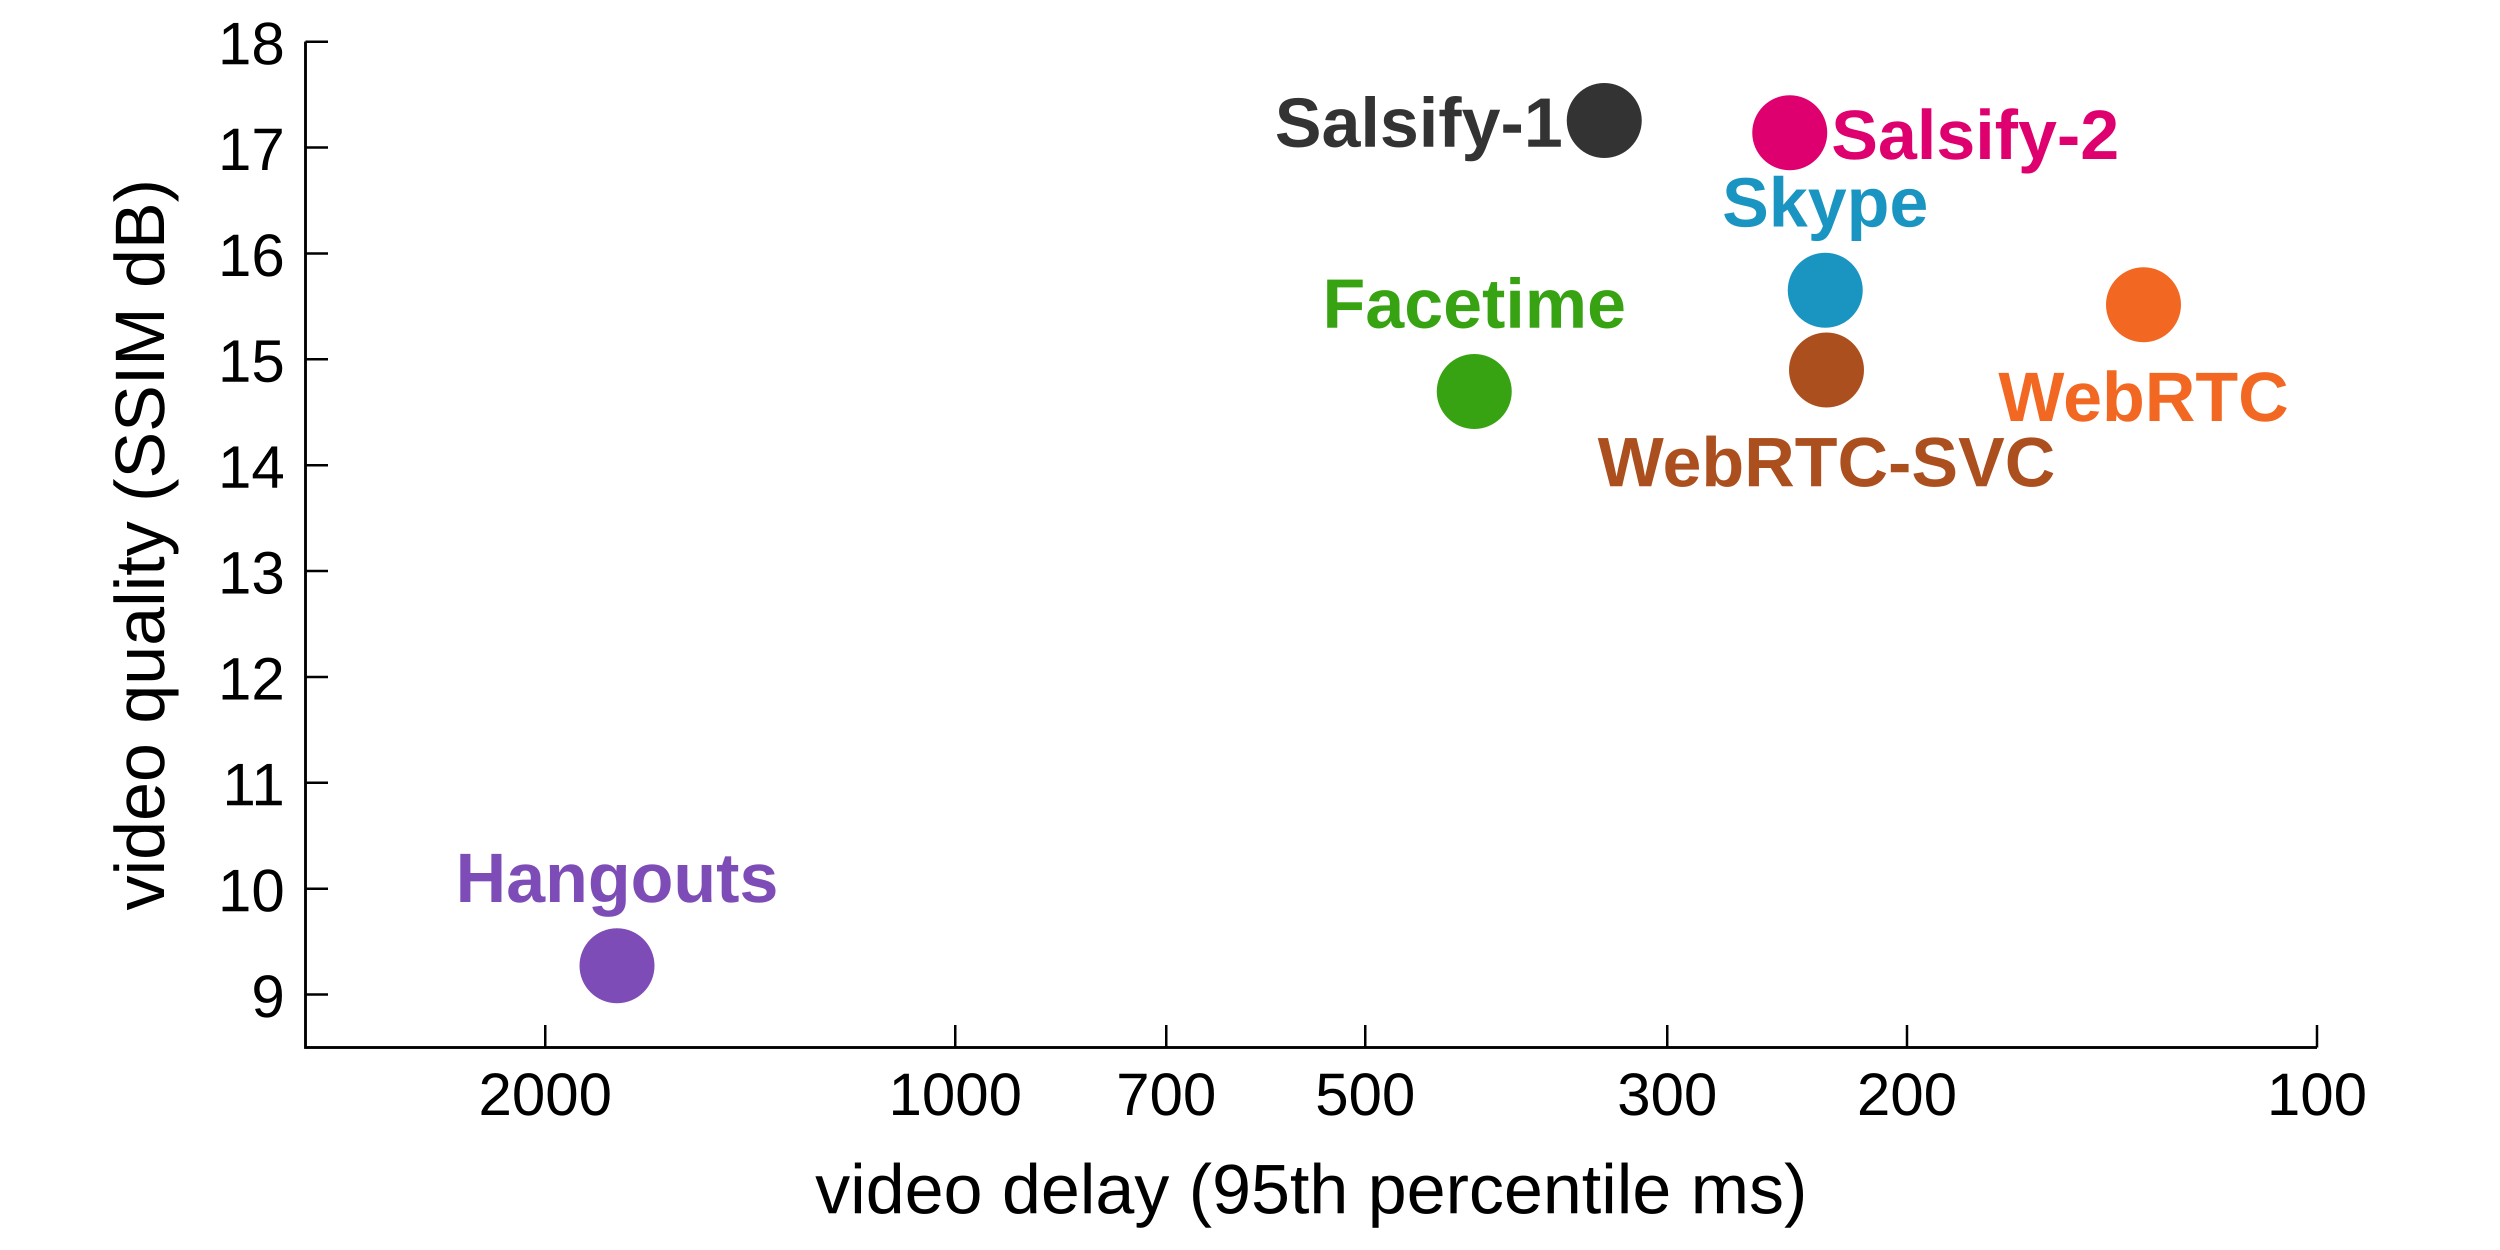
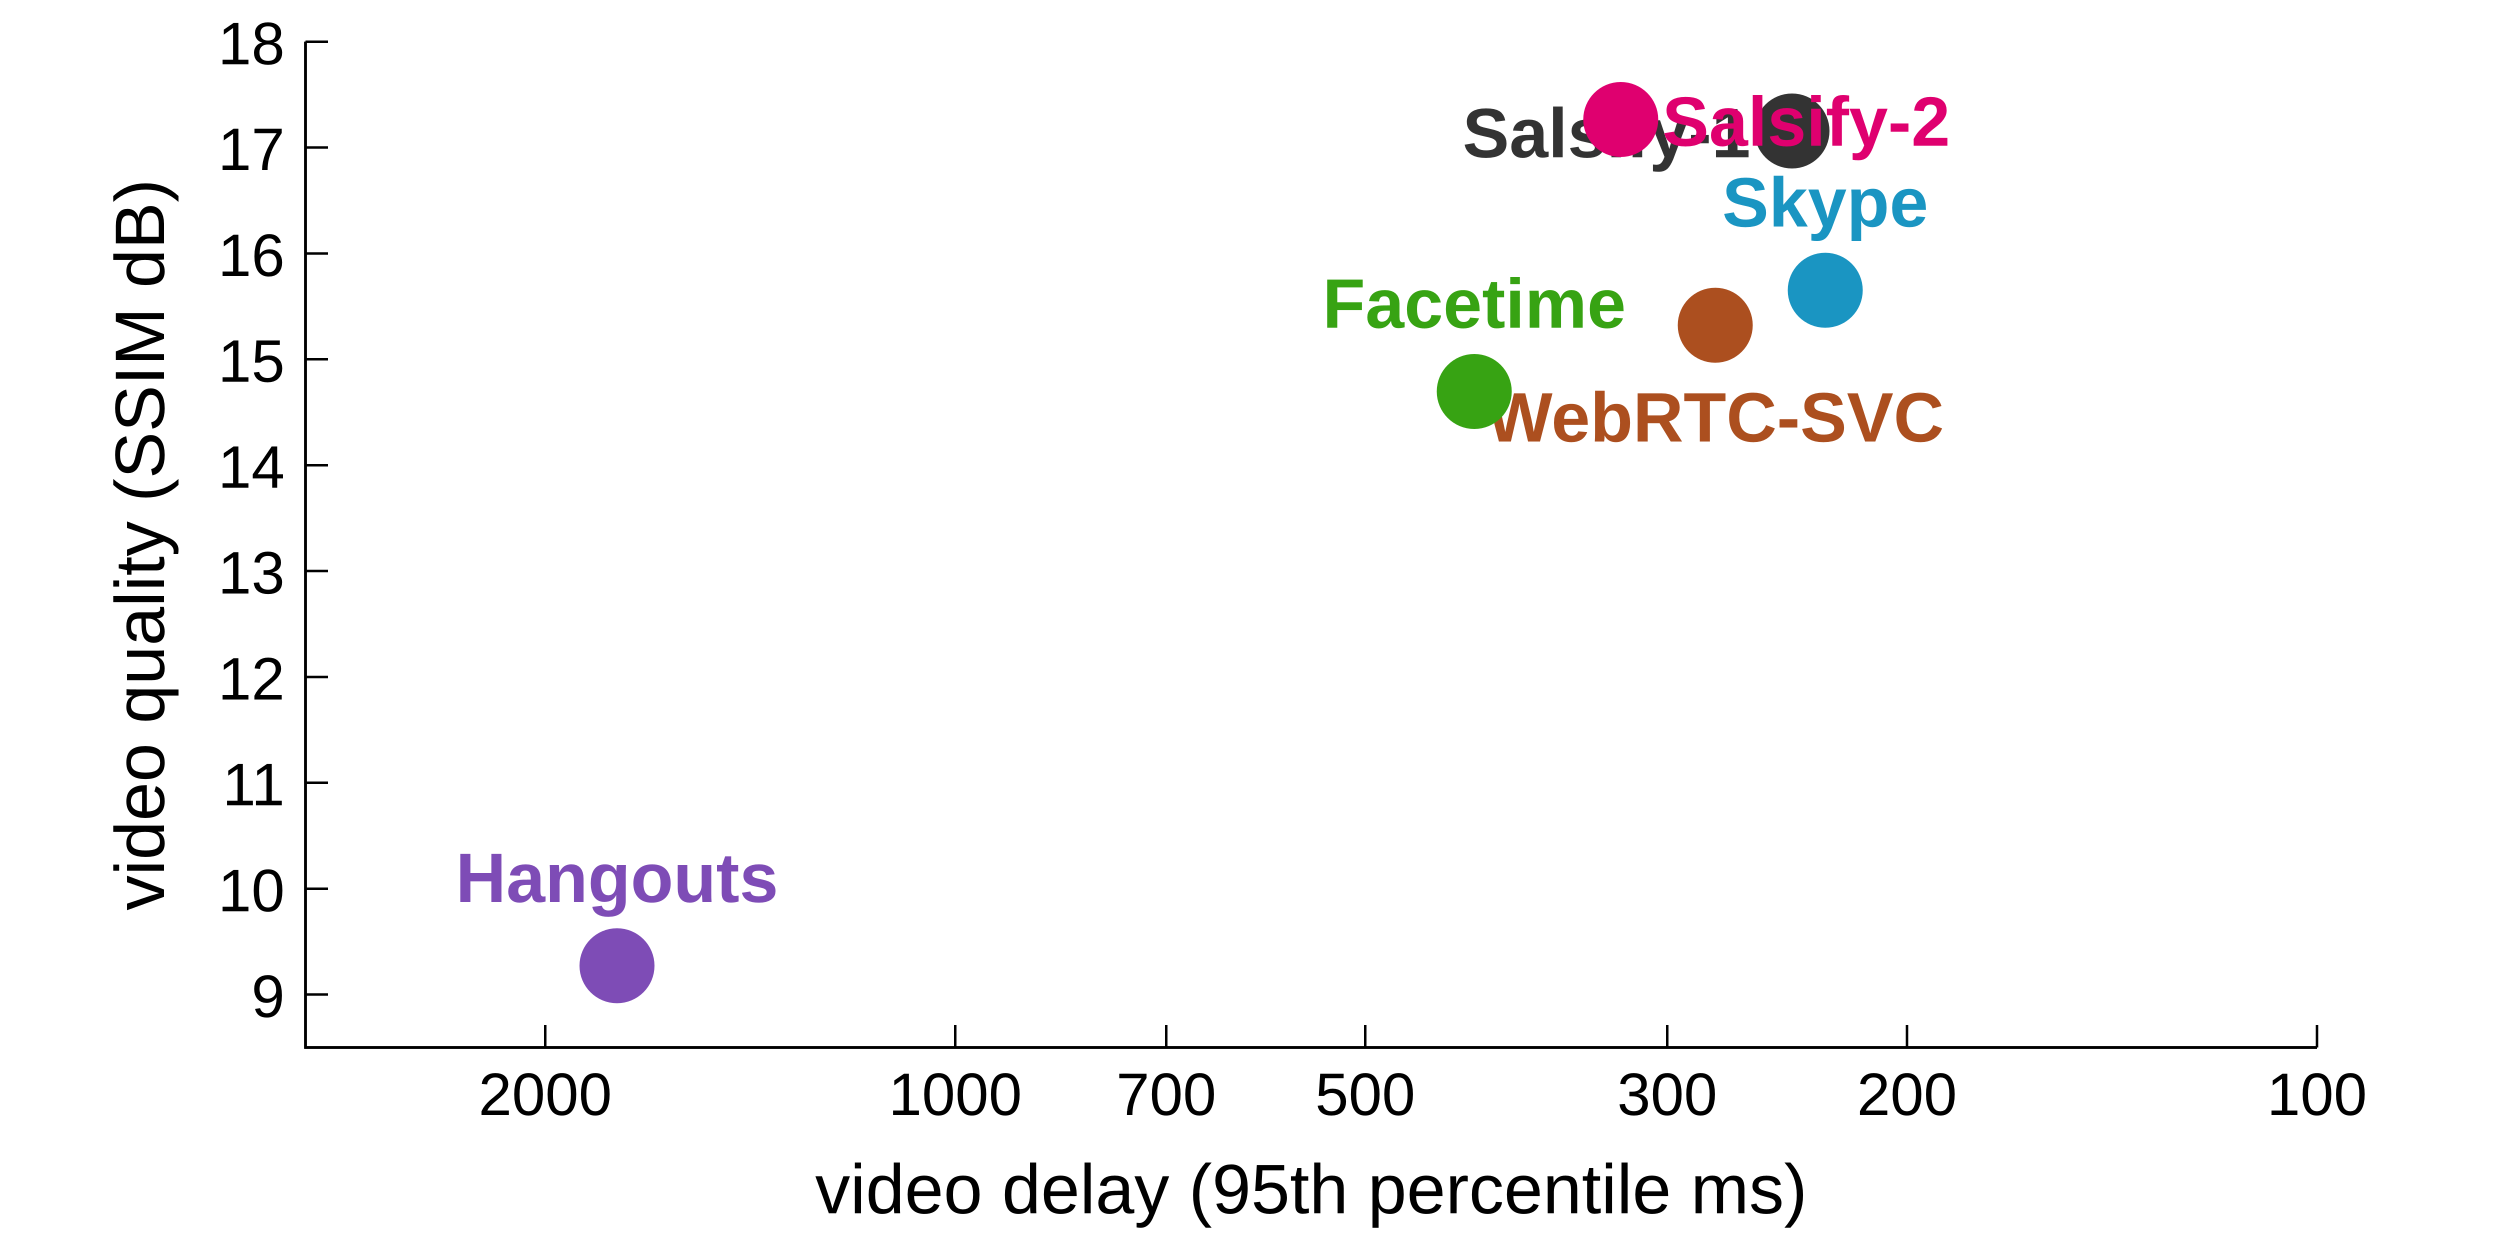
<svg xmlns="http://www.w3.org/2000/svg" xmlns:xlink="http://www.w3.org/1999/xlink" width="1000" height="500" viewBox="0 0 1000 500">
  <g id="gnuplot_canvas">
    <rect x="0" y="0" width="1000" height="500" fill="#ffffff" />
    <defs>
      <circle id="gpDot" r="0.5" stroke-width="0.5" />
      <path id="gpPt0" stroke-width="0.222" stroke="currentColor" d="M-1,0 h2 M0,-1 v2" />
      <path id="gpPt1" stroke-width="0.222" stroke="currentColor" d="M-1,-1 L1,1 M1,-1 L-1,1" />
      <path id="gpPt2" stroke-width="0.222" stroke="currentColor" d="M-1,0 L1,0 M0,-1 L0,1 M-1,-1 L1,1 M-1,1 L1,-1" />
      <rect id="gpPt3" stroke-width="0.222" stroke="currentColor" x="-1" y="-1" width="2" height="2" />
      <rect id="gpPt4" stroke-width="0.222" stroke="currentColor" fill="currentColor" x="-1" y="-1" width="2" height="2" />
      <circle id="gpPt5" stroke-width="0.222" stroke="currentColor" cx="0" cy="0" r="1" />
      <use xlink:href="#gpPt5" id="gpPt6" fill="currentColor" stroke="none" />
      <path id="gpPt7" stroke-width="0.222" stroke="currentColor" d="M0,-1.33 L-1.33,0.67 L1.33,0.67 z" />
      <use xlink:href="#gpPt7" id="gpPt8" fill="currentColor" stroke="none" />
      <use xlink:href="#gpPt7" id="gpPt9" stroke="currentColor" transform="rotate(180)" />
      <use xlink:href="#gpPt9" id="gpPt10" fill="currentColor" stroke="none" />
      <use xlink:href="#gpPt3" id="gpPt11" stroke="currentColor" transform="rotate(45)" />
      <use xlink:href="#gpPt11" id="gpPt12" fill="currentColor" stroke="none" />
      <path id="gpPt13" stroke-width="0.222" stroke="currentColor" d="M0,1.330 L1.265,0.411 L0.782,-1.067 L-0.782,-1.076 L-1.265,0.411 z" />
      <use xlink:href="#gpPt13" id="gpPt14" fill="currentColor" stroke="none" />
      <filter id="textbox" filterUnits="objectBoundingBox" x="0" y="0" height="1" width="1">
        <feFlood flood-color="#FFFFFF" flood-opacity="1" result="bgnd" />
        <feComposite in="SourceGraphic" in2="bgnd" operator="atop" />
      </filter>
      <filter id="greybox" filterUnits="objectBoundingBox" x="0" y="0" height="1" width="1">
        <feFlood flood-color="lightgrey" flood-opacity="1" result="grey" />
        <feComposite in="SourceGraphic" in2="grey" operator="atop" />
      </filter>
    </defs>
    <g fill="none" color="#FFFFFF" stroke="currentColor" stroke-width="1.00" stroke-linecap="butt" stroke-linejoin="miter">
</g>
    <g fill="none" color="black" stroke="currentColor" stroke-width="1.00" stroke-linecap="butt" stroke-linejoin="miter">
      <path stroke="black" d="M122.2,397.8 L131.2,397.8  " />
      <g transform="translate(113.9,406.8)" stroke="none" fill="black" font-family="Arial" font-size="24.00" text-anchor="end">
        <text>
          <tspan font-family="Arial"> 9</tspan>
        </text>
      </g>
    </g>
    <g fill="none" color="black" stroke="currentColor" stroke-width="1.00" stroke-linecap="butt" stroke-linejoin="miter">
      <path stroke="black" d="M122.2,355.5 L131.2,355.5  " />
      <g transform="translate(113.9,364.5)" stroke="none" fill="black" font-family="Arial" font-size="24.00" text-anchor="end">
        <text>
          <tspan font-family="Arial"> 10</tspan>
        </text>
      </g>
    </g>
    <g fill="none" color="black" stroke="currentColor" stroke-width="1.00" stroke-linecap="butt" stroke-linejoin="miter">
      <path stroke="black" d="M122.2,313.1 L131.2,313.1  " />
      <g transform="translate(113.9,322.1)" stroke="none" fill="black" font-family="Arial" font-size="24.00" text-anchor="end">
        <text>
          <tspan font-family="Arial"> 11</tspan>
        </text>
      </g>
    </g>
    <g fill="none" color="black" stroke="currentColor" stroke-width="1.00" stroke-linecap="butt" stroke-linejoin="miter">
      <path stroke="black" d="M122.2,270.8 L131.2,270.8  " />
      <g transform="translate(113.9,279.8)" stroke="none" fill="black" font-family="Arial" font-size="24.00" text-anchor="end">
        <text>
          <tspan font-family="Arial"> 12</tspan>
        </text>
      </g>
    </g>
    <g fill="none" color="black" stroke="currentColor" stroke-width="1.00" stroke-linecap="butt" stroke-linejoin="miter">
      <path stroke="black" d="M122.2,228.4 L131.2,228.4  " />
      <g transform="translate(113.9,237.4)" stroke="none" fill="black" font-family="Arial" font-size="24.00" text-anchor="end">
        <text>
          <tspan font-family="Arial"> 13</tspan>
        </text>
      </g>
    </g>
    <g fill="none" color="black" stroke="currentColor" stroke-width="1.00" stroke-linecap="butt" stroke-linejoin="miter">
      <path stroke="black" d="M122.2,186.1 L131.2,186.1  " />
      <g transform="translate(113.9,195.1)" stroke="none" fill="black" font-family="Arial" font-size="24.00" text-anchor="end">
        <text>
          <tspan font-family="Arial"> 14</tspan>
        </text>
      </g>
    </g>
    <g fill="none" color="black" stroke="currentColor" stroke-width="1.00" stroke-linecap="butt" stroke-linejoin="miter">
      <path stroke="black" d="M122.2,143.7 L131.2,143.7  " />
      <g transform="translate(113.9,152.7)" stroke="none" fill="black" font-family="Arial" font-size="24.00" text-anchor="end">
        <text>
          <tspan font-family="Arial"> 15</tspan>
        </text>
      </g>
    </g>
    <g fill="none" color="black" stroke="currentColor" stroke-width="1.00" stroke-linecap="butt" stroke-linejoin="miter">
      <path stroke="black" d="M122.2,101.4 L131.2,101.4  " />
      <g transform="translate(113.9,110.4)" stroke="none" fill="black" font-family="Arial" font-size="24.00" text-anchor="end">
        <text>
          <tspan font-family="Arial"> 16</tspan>
        </text>
      </g>
    </g>
    <g fill="none" color="black" stroke="currentColor" stroke-width="1.00" stroke-linecap="butt" stroke-linejoin="miter">
      <path stroke="black" d="M122.2,59.0 L131.2,59.0  " />
      <g transform="translate(113.9,68.0)" stroke="none" fill="black" font-family="Arial" font-size="24.00" text-anchor="end">
        <text>
          <tspan font-family="Arial"> 17</tspan>
        </text>
      </g>
    </g>
    <g fill="none" color="black" stroke="currentColor" stroke-width="1.00" stroke-linecap="butt" stroke-linejoin="miter">
      <path stroke="black" d="M122.2,16.7 L131.2,16.7  " />
      <g transform="translate(113.9,25.7)" stroke="none" fill="black" font-family="Arial" font-size="24.00" text-anchor="end">
        <text>
          <tspan font-family="Arial"> 18</tspan>
        </text>
      </g>
    </g>
    <g fill="none" color="black" stroke="currentColor" stroke-width="1.00" stroke-linecap="butt" stroke-linejoin="miter">
      <path stroke="black" d="M926.8,419.0 L926.8,410.0  " />
      <g transform="translate(926.8,446.0)" stroke="none" fill="black" font-family="Arial" font-size="24.00" text-anchor="middle">
        <text>
          <tspan font-family="Arial">100</tspan>
        </text>
      </g>
    </g>
    <g fill="none" color="black" stroke="currentColor" stroke-width="1.00" stroke-linecap="butt" stroke-linejoin="miter">
      <path stroke="black" d="M762.8,419.0 L762.8,410.0  " />
      <g transform="translate(762.8,446.0)" stroke="none" fill="black" font-family="Arial" font-size="24.00" text-anchor="middle">
        <text>
          <tspan font-family="Arial">200</tspan>
        </text>
      </g>
    </g>
    <g fill="none" color="black" stroke="currentColor" stroke-width="1.00" stroke-linecap="butt" stroke-linejoin="miter">
      <path stroke="black" d="M666.9,419.0 L666.9,410.0  " />
      <g transform="translate(666.9,446.0)" stroke="none" fill="black" font-family="Arial" font-size="24.00" text-anchor="middle">
        <text>
          <tspan font-family="Arial">300</tspan>
        </text>
      </g>
    </g>
    <g fill="none" color="black" stroke="currentColor" stroke-width="1.00" stroke-linecap="butt" stroke-linejoin="miter">
      <path stroke="black" d="M546.1,419.0 L546.1,410.0  " />
      <g transform="translate(546.1,446.0)" stroke="none" fill="black" font-family="Arial" font-size="24.00" text-anchor="middle">
        <text>
          <tspan font-family="Arial">500</tspan>
        </text>
      </g>
    </g>
    <g fill="none" color="black" stroke="currentColor" stroke-width="1.00" stroke-linecap="butt" stroke-linejoin="miter">
      <path stroke="black" d="M466.5,419.0 L466.5,410.0  " />
      <g transform="translate(466.5,446.0)" stroke="none" fill="black" font-family="Arial" font-size="24.00" text-anchor="middle">
        <text>
          <tspan font-family="Arial">700</tspan>
        </text>
      </g>
    </g>
    <g fill="none" color="black" stroke="currentColor" stroke-width="1.00" stroke-linecap="butt" stroke-linejoin="miter">
      <path stroke="black" d="M382.1,419.0 L382.1,410.0  " />
      <g transform="translate(382.1,446.0)" stroke="none" fill="black" font-family="Arial" font-size="24.00" text-anchor="middle">
        <text>
          <tspan font-family="Arial">1000</tspan>
        </text>
      </g>
    </g>
    <g fill="none" color="black" stroke="currentColor" stroke-width="1.00" stroke-linecap="butt" stroke-linejoin="miter">
      <path stroke="black" d="M218.1,419.0 L218.1,410.0  " />
      <g transform="translate(218.1,446.0)" stroke="none" fill="black" font-family="Arial" font-size="24.00" text-anchor="middle">
        <text>
          <tspan font-family="Arial">2000</tspan>
        </text>
      </g>
    </g>
    <g fill="none" color="black" stroke="currentColor" stroke-width="1.00" stroke-linecap="butt" stroke-linejoin="miter">
</g>
    <g fill="none" color="black" stroke="currentColor" stroke-width="1.00" stroke-linecap="butt" stroke-linejoin="miter">
      <path stroke="black" d="M122.2,16.7 L122.2,419.0 L926.8,419.0 M926.8,16.7 M122.2,16.7  " />
    </g>
    <g fill="none" color="black" stroke="currentColor" stroke-width="1.00" stroke-linecap="butt" stroke-linejoin="miter">
      <g transform="translate(65.6,217.9) rotate(270)" stroke="none" fill="black" font-family="Arial" font-size="28.00" text-anchor="middle">
        <text>
          <tspan font-family="Arial">video quality (SSIM dB)</tspan>
        </text>
      </g>
    </g>
    <g fill="none" color="black" stroke="currentColor" stroke-width="1.00" stroke-linecap="butt" stroke-linejoin="miter">
      <g transform="translate(949.2,217.9) rotate(270)" stroke="none" fill="black" font-family="Arial" font-size="12.00" text-anchor="middle">
        <text />
      </g>
    </g>
    <g fill="none" color="black" stroke="currentColor" stroke-width="1.00" stroke-linecap="butt" stroke-linejoin="miter">
      <g transform="translate(524.5,485.3)" stroke="none" fill="black" font-family="Arial" font-size="28.00" text-anchor="middle">
        <text>
          <tspan font-family="Arial">video delay (95th percentile ms)</tspan>
        </text>
      </g>
    </g>
    <g fill="none" color="black" stroke="currentColor" stroke-width="1.00" stroke-linecap="butt" stroke-linejoin="miter">
      <g transform="translate(524.5,30.2)" stroke="none" fill="black" font-family="Arial" font-size="12.00" text-anchor="middle">
        <text />
      </g>
      <g transform="translate(524.5,30.3)" stroke="none" fill="black" font-family="Arial" font-size="12.00" text-anchor="middle">
        <text />
      </g>
    </g>
    <g fill="none" color="black" stroke="currentColor" stroke-width="1.00" stroke-linecap="butt" stroke-linejoin="miter">
      <g transform="translate(80.7,482.9)" stroke="none" fill="black" font-family="Arial" font-size="12.00" text-anchor="start">
        <text />
      </g>
    </g>
    <g id="gnuplot_plot_1">
      <g fill="none" color="black" stroke="currentColor" stroke-width="1.00" stroke-linecap="butt" stroke-linejoin="miter">
-         <path stroke="rgb(172,  79,  31)" d="M730.6,148.0  " />
-         <use xlink:href="#gpPt6" transform="translate(730.6,148.0) scale(13.50)" color="rgb(172,  79,  31)" />
+         <path stroke="rgb(172,  79,  31)" d="M686.1,130.1  " />
+         <use xlink:href="#gpPt6" transform="translate(686.1,130.1) scale(13.50)" color="rgb(172,  79,  31)" />
      </g>
    </g>
    <g id="gnuplot_plot_2">
      <g fill="none" color="black" stroke="currentColor" stroke-width="1.00" stroke-linecap="butt" stroke-linejoin="miter">
-         <g transform="translate(730.6,194.5)" stroke="none" fill="rgb(172,79,31)" font-family="Arial:Bold" font-size="28.00" text-anchor="middle">
+         <g transform="translate(686.1,176.6)" stroke="none" fill="rgb(172,79,31)" font-family="Arial:Bold" font-size="28.00" text-anchor="middle">
          <text>
            <tspan font-family="Arial" font-weight="bold">WebRTC-SVC</tspan>
          </text>
        </g>
      </g>
    </g>
    <g id="gnuplot_plot_3">
      <g fill="none" color="black" stroke="currentColor" stroke-width="1.00" stroke-linecap="butt" stroke-linejoin="miter">
        <path stroke="rgb( 26, 149, 194)" d="M730.1,116.1  " />
        <use xlink:href="#gpPt6" transform="translate(730.1,116.1) scale(13.50)" color="rgb( 26, 149, 194)" />
      </g>
    </g>
    <g id="gnuplot_plot_4">
      <g fill="none" color="black" stroke="currentColor" stroke-width="1.00" stroke-linecap="butt" stroke-linejoin="miter">
        <g transform="translate(730.1,90.6)" stroke="none" fill="rgb(26,149,194)" font-family="Arial:Bold" font-size="28.00" text-anchor="middle">
          <text>
            <tspan font-family="Arial" font-weight="bold">Skype</tspan>
          </text>
        </g>
      </g>
    </g>
    <g id="gnuplot_plot_5">
      <g fill="none" color="black" stroke="currentColor" stroke-width="1.00" stroke-linecap="butt" stroke-linejoin="miter">
        <path stroke="rgb( 55, 163,  19)" d="M589.7,156.6  " />
        <use xlink:href="#gpPt6" transform="translate(589.7,156.6) scale(13.50)" color="rgb( 55, 163,  19)" />
      </g>
    </g>
    <g id="gnuplot_plot_6">
      <g fill="none" color="black" stroke="currentColor" stroke-width="1.00" stroke-linecap="butt" stroke-linejoin="miter">
        <g transform="translate(589.7,131.1)" stroke="none" fill="rgb(55,163,19)" font-family="Arial:Bold" font-size="28.00" text-anchor="middle">
          <text>
            <tspan font-family="Arial" font-weight="bold">Facetime</tspan>
          </text>
        </g>
      </g>
    </g>
    <g id="gnuplot_plot_7">
      <g fill="none" color="black" stroke="currentColor" stroke-width="1.00" stroke-linecap="butt" stroke-linejoin="miter">
        <path stroke="rgb(126,  76, 182)" d="M246.8,386.3  " />
        <use xlink:href="#gpPt6" transform="translate(246.8,386.3) scale(13.50)" color="rgb(126,  76, 182)" />
      </g>
    </g>
    <g id="gnuplot_plot_8">
      <g fill="none" color="black" stroke="currentColor" stroke-width="1.00" stroke-linecap="butt" stroke-linejoin="miter">
        <g transform="translate(246.8,360.8)" stroke="none" fill="rgb(126,76,182)" font-family="Arial:Bold" font-size="28.00" text-anchor="middle">
          <text>
            <tspan font-family="Arial" font-weight="bold">Hangouts</tspan>
          </text>
        </g>
      </g>
    </g>
    <g id="gnuplot_plot_9">
      <g fill="none" color="black" stroke="currentColor" stroke-width="1.00" stroke-linecap="butt" stroke-linejoin="miter">
-         <path stroke="rgb( 51,  51,  51)" d="M641.7,48.2  " />
-         <use xlink:href="#gpPt6" transform="translate(641.7,48.2) scale(13.50)" color="rgb( 51,  51,  51)" />
+         <path stroke="rgb( 51,  51,  51)" d="M716.8,52.4  " />
+         <use xlink:href="#gpPt6" transform="translate(716.8,52.4) scale(13.50)" color="rgb( 51,  51,  51)" />
      </g>
    </g>
    <g id="gnuplot_plot_10">
      <g fill="none" color="black" stroke="currentColor" stroke-width="1.00" stroke-linecap="butt" stroke-linejoin="miter">
-         <g transform="translate(625.1,58.7)" stroke="none" fill="rgb(51,51,51)" font-family="Arial:Bold" font-size="28.00" text-anchor="end">
+         <g transform="translate(700.2,62.9)" stroke="none" fill="rgb(51,51,51)" font-family="Arial:Bold" font-size="28.00" text-anchor="end">
          <text>
            <tspan font-family="Arial" font-weight="bold">Salsify-1</tspan>
          </text>
        </g>
      </g>
    </g>
    <g id="gnuplot_plot_11">
      <g fill="none" color="black" stroke="currentColor" stroke-width="1.00" stroke-linecap="butt" stroke-linejoin="miter">
-         <path stroke="rgb(223,   0, 111)" d="M715.9,53.1  " />
-         <use xlink:href="#gpPt6" transform="translate(715.9,53.1) scale(13.50)" color="rgb(223,   0, 111)" />
+         <path stroke="rgb(223,   0, 111)" d="M648.3,47.8  " />
+         <use xlink:href="#gpPt6" transform="translate(648.3,47.8) scale(13.50)" color="rgb(223,   0, 111)" />
      </g>
    </g>
    <g id="gnuplot_plot_12">
      <g fill="none" color="black" stroke="currentColor" stroke-width="1.00" stroke-linecap="butt" stroke-linejoin="miter">
-         <g transform="translate(732.5,63.6)" stroke="none" fill="rgb(223,0,111)" font-family="Arial:Bold" font-size="28.00" text-anchor="start">
+         <g transform="translate(664.9,58.3)" stroke="none" fill="rgb(223,0,111)" font-family="Arial:Bold" font-size="28.00" text-anchor="start">
          <text>
            <tspan font-family="Arial" font-weight="bold">Salsify-2</tspan>
          </text>
        </g>
      </g>
    </g>
    <g id="gnuplot_plot_13">
      <g fill="none" color="black" stroke="currentColor" stroke-width="1.00" stroke-linecap="butt" stroke-linejoin="miter">
-         <path stroke="rgb(242, 104,  34)" d="M857.4,121.9  " />
-         <use xlink:href="#gpPt6" transform="translate(857.4,121.9) scale(13.50)" color="rgb(242, 104,  34)" />
-       </g>
+ </g>
    </g>
    <g id="gnuplot_plot_14">
      <g fill="none" color="black" stroke="currentColor" stroke-width="1.00" stroke-linecap="butt" stroke-linejoin="miter">
-         <g transform="translate(857.4,168.4)" stroke="none" fill="rgb(242,104,34)" font-family="Arial:Bold" font-size="28.00" text-anchor="middle">
-           <text>
-             <tspan font-family="Arial" font-weight="bold">WebRTC</tspan>
-           </text>
-         </g>
-       </g>
+ </g>
    </g>
    <g fill="none" color="#FFFFFF" stroke="rgb(242, 104,  34)" stroke-width="2.00" stroke-linecap="butt" stroke-linejoin="miter">
</g>
    <g fill="none" color="black" stroke="currentColor" stroke-width="2.00" stroke-linecap="butt" stroke-linejoin="miter">
</g>
    <g fill="none" color="black" stroke="black" stroke-width="1.00" stroke-linecap="butt" stroke-linejoin="miter">
</g>
    <g fill="none" color="black" stroke="currentColor" stroke-width="1.00" stroke-linecap="butt" stroke-linejoin="miter">
      <path stroke="black" d="M122.2,16.7 L122.2,419.0 L926.8,419.0 M926.8,16.7 M122.2,16.7  " />
    </g>
    <g fill="none" color="black" stroke="currentColor" stroke-width="1.00" stroke-linecap="butt" stroke-linejoin="miter">
</g>
  </g>
</svg>
